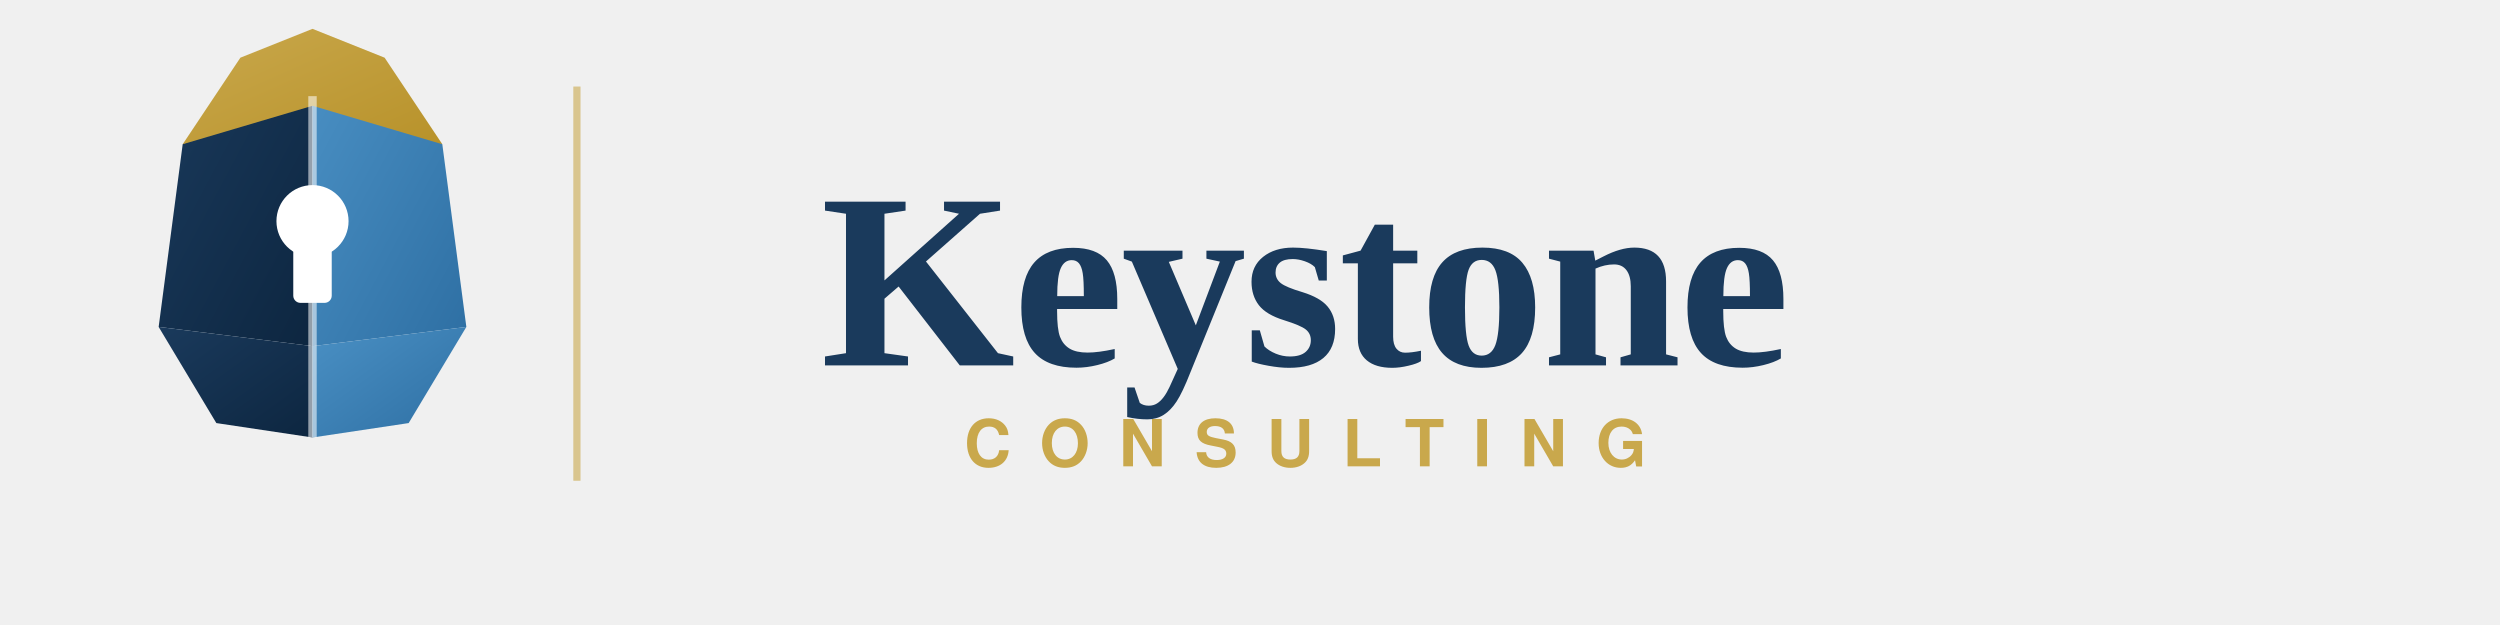
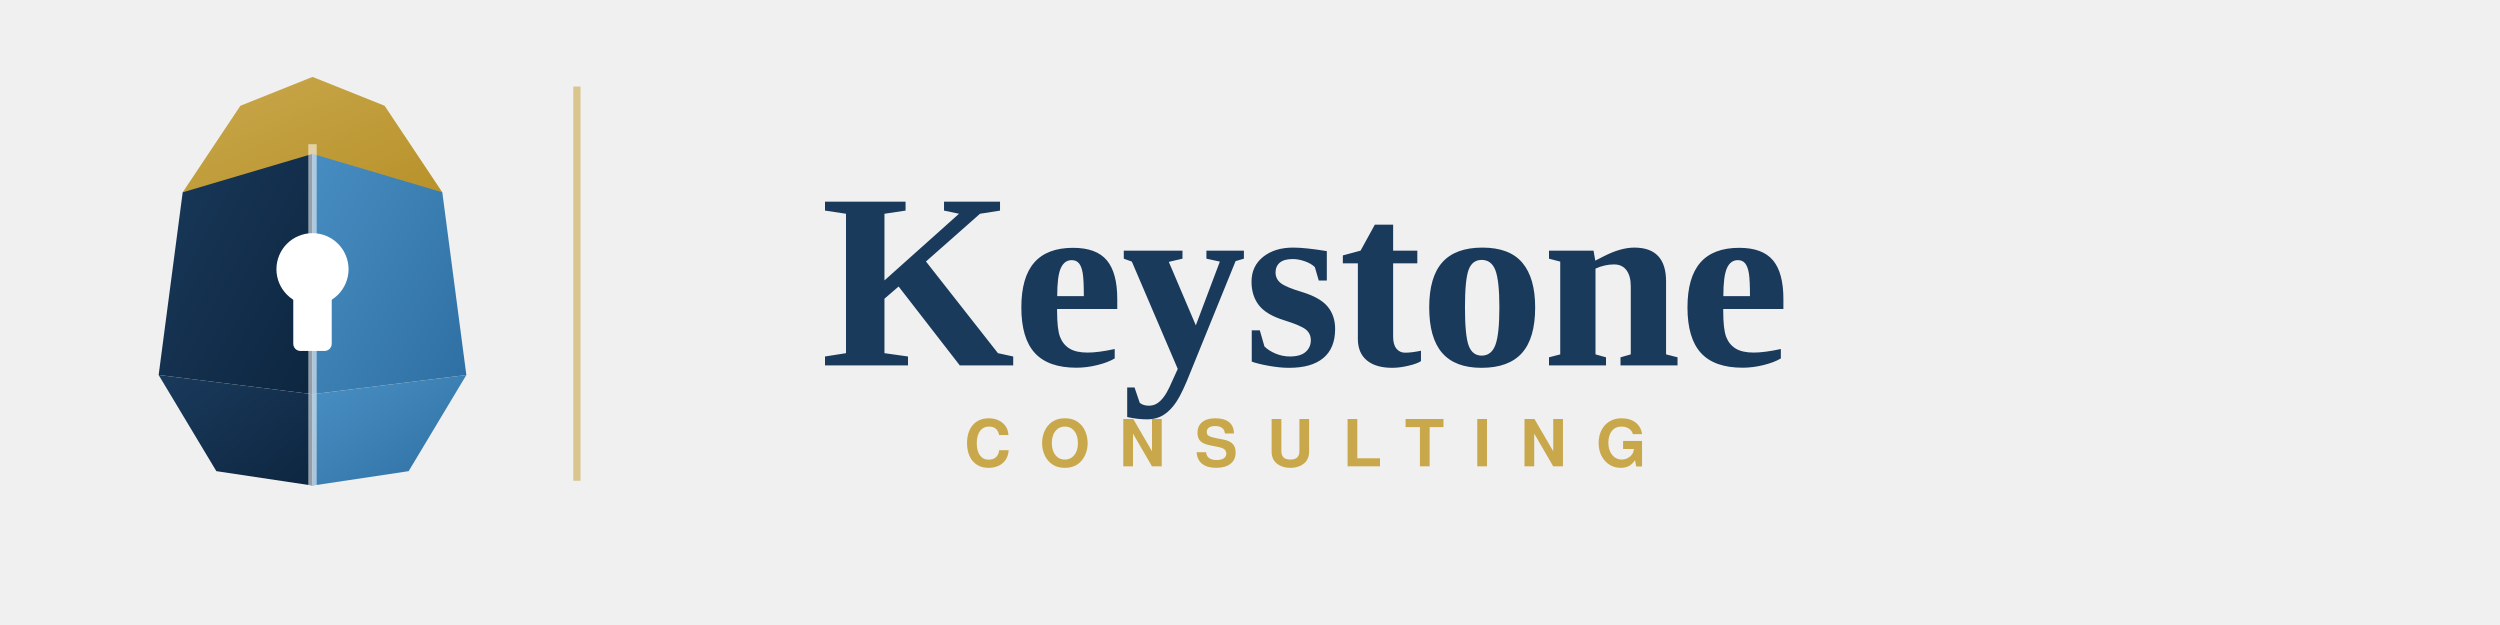
<svg xmlns="http://www.w3.org/2000/svg" viewBox="0 0 1040 260" width="1040" height="260">
  <defs>
    <linearGradient id="goldGrad" x1="0%" y1="0%" x2="100%" y2="100%">
      <stop offset="0%" style="stop-color:#C9A84C;stop-opacity:1" />
      <stop offset="100%" style="stop-color:#B8922A;stop-opacity:1" />
    </linearGradient>
    <linearGradient id="navyGrad" x1="0%" y1="0%" x2="100%" y2="100%">
      <stop offset="0%" style="stop-color:#1A3A5C;stop-opacity:1" />
      <stop offset="100%" style="stop-color:#0D2640;stop-opacity:1" />
    </linearGradient>
    <linearGradient id="blueGrad" x1="0%" y1="0%" x2="100%" y2="100%">
      <stop offset="0%" style="stop-color:#4A90C4;stop-opacity:1" />
      <stop offset="100%" style="stop-color:#2E6FA3;stop-opacity:1" />
    </linearGradient>
  </defs>
-   <path d="M 130 24 L 76 60 L 66 136 L 130 144 Z" fill="url(#navyGrad)" />
-   <path d="M 130 24 L 184 60 L 194 136 L 130 144 Z" fill="url(#blueGrad)" />
-   <path d="M 66 136 L 90 176 L 130 182 L 130 144 Z" fill="url(#navyGrad)" />
-   <path d="M 194 136 L 170 176 L 130 182 L 130 144 Z" fill="url(#blueGrad)" />
-   <path d="M 100 24 L 130 12 L 160 24 L 184 60 L 130 44 L 76 60 Z" fill="url(#goldGrad)" />
-   <line x1="130" y1="40" x2="130" y2="182" stroke="white" stroke-width="3.5" opacity="0.55" />
-   <circle cx="130" cy="92" r="15" fill="white" />
-   <rect x="122" y="102" width="16" height="24" rx="3" fill="white" />
+   <g transform="translate(0, 20)">
+     <path d="M 130 24 L 76 60 L 66 136 L 130 144 Z" fill="url(#navyGrad)" />
+     <path d="M 130 24 L 184 60 L 194 136 L 130 144 Z" fill="url(#blueGrad)" />
+     <path d="M 66 136 L 90 176 L 130 182 L 130 144 Z" fill="url(#navyGrad)" />
+     <path d="M 194 136 L 170 176 L 130 182 L 130 144 Z" fill="url(#blueGrad)" />
+     <path d="M 100 24 L 130 12 L 160 24 L 184 60 L 130 44 L 76 60 Z" fill="url(#goldGrad)" />
+     <line x1="130" y1="40" x2="130" y2="182" stroke="white" stroke-width="3.5" opacity="0.55" />
+     <circle cx="130" cy="92" r="15" fill="white" />
+     <rect x="122" y="102" width="16" height="24" rx="3" fill="white" />
+   </g>
  <line x1="240" y1="36" x2="240" y2="200" stroke="#C9A84C" stroke-width="3" opacity="0.6" />
  <text x="543" y="152" font-family="Georgia, 'Times New Roman', serif" font-size="104" font-weight="700" fill="#1A3A5C" text-anchor="middle" letter-spacing="-1">Keystone</text>
  <text x="543" y="194" font-family="'Trebuchet MS', Helvetica, sans-serif" font-size="27" font-weight="600" fill="#C9A84C" text-anchor="middle" letter-spacing="12">CONSULTING</text>
</svg>
